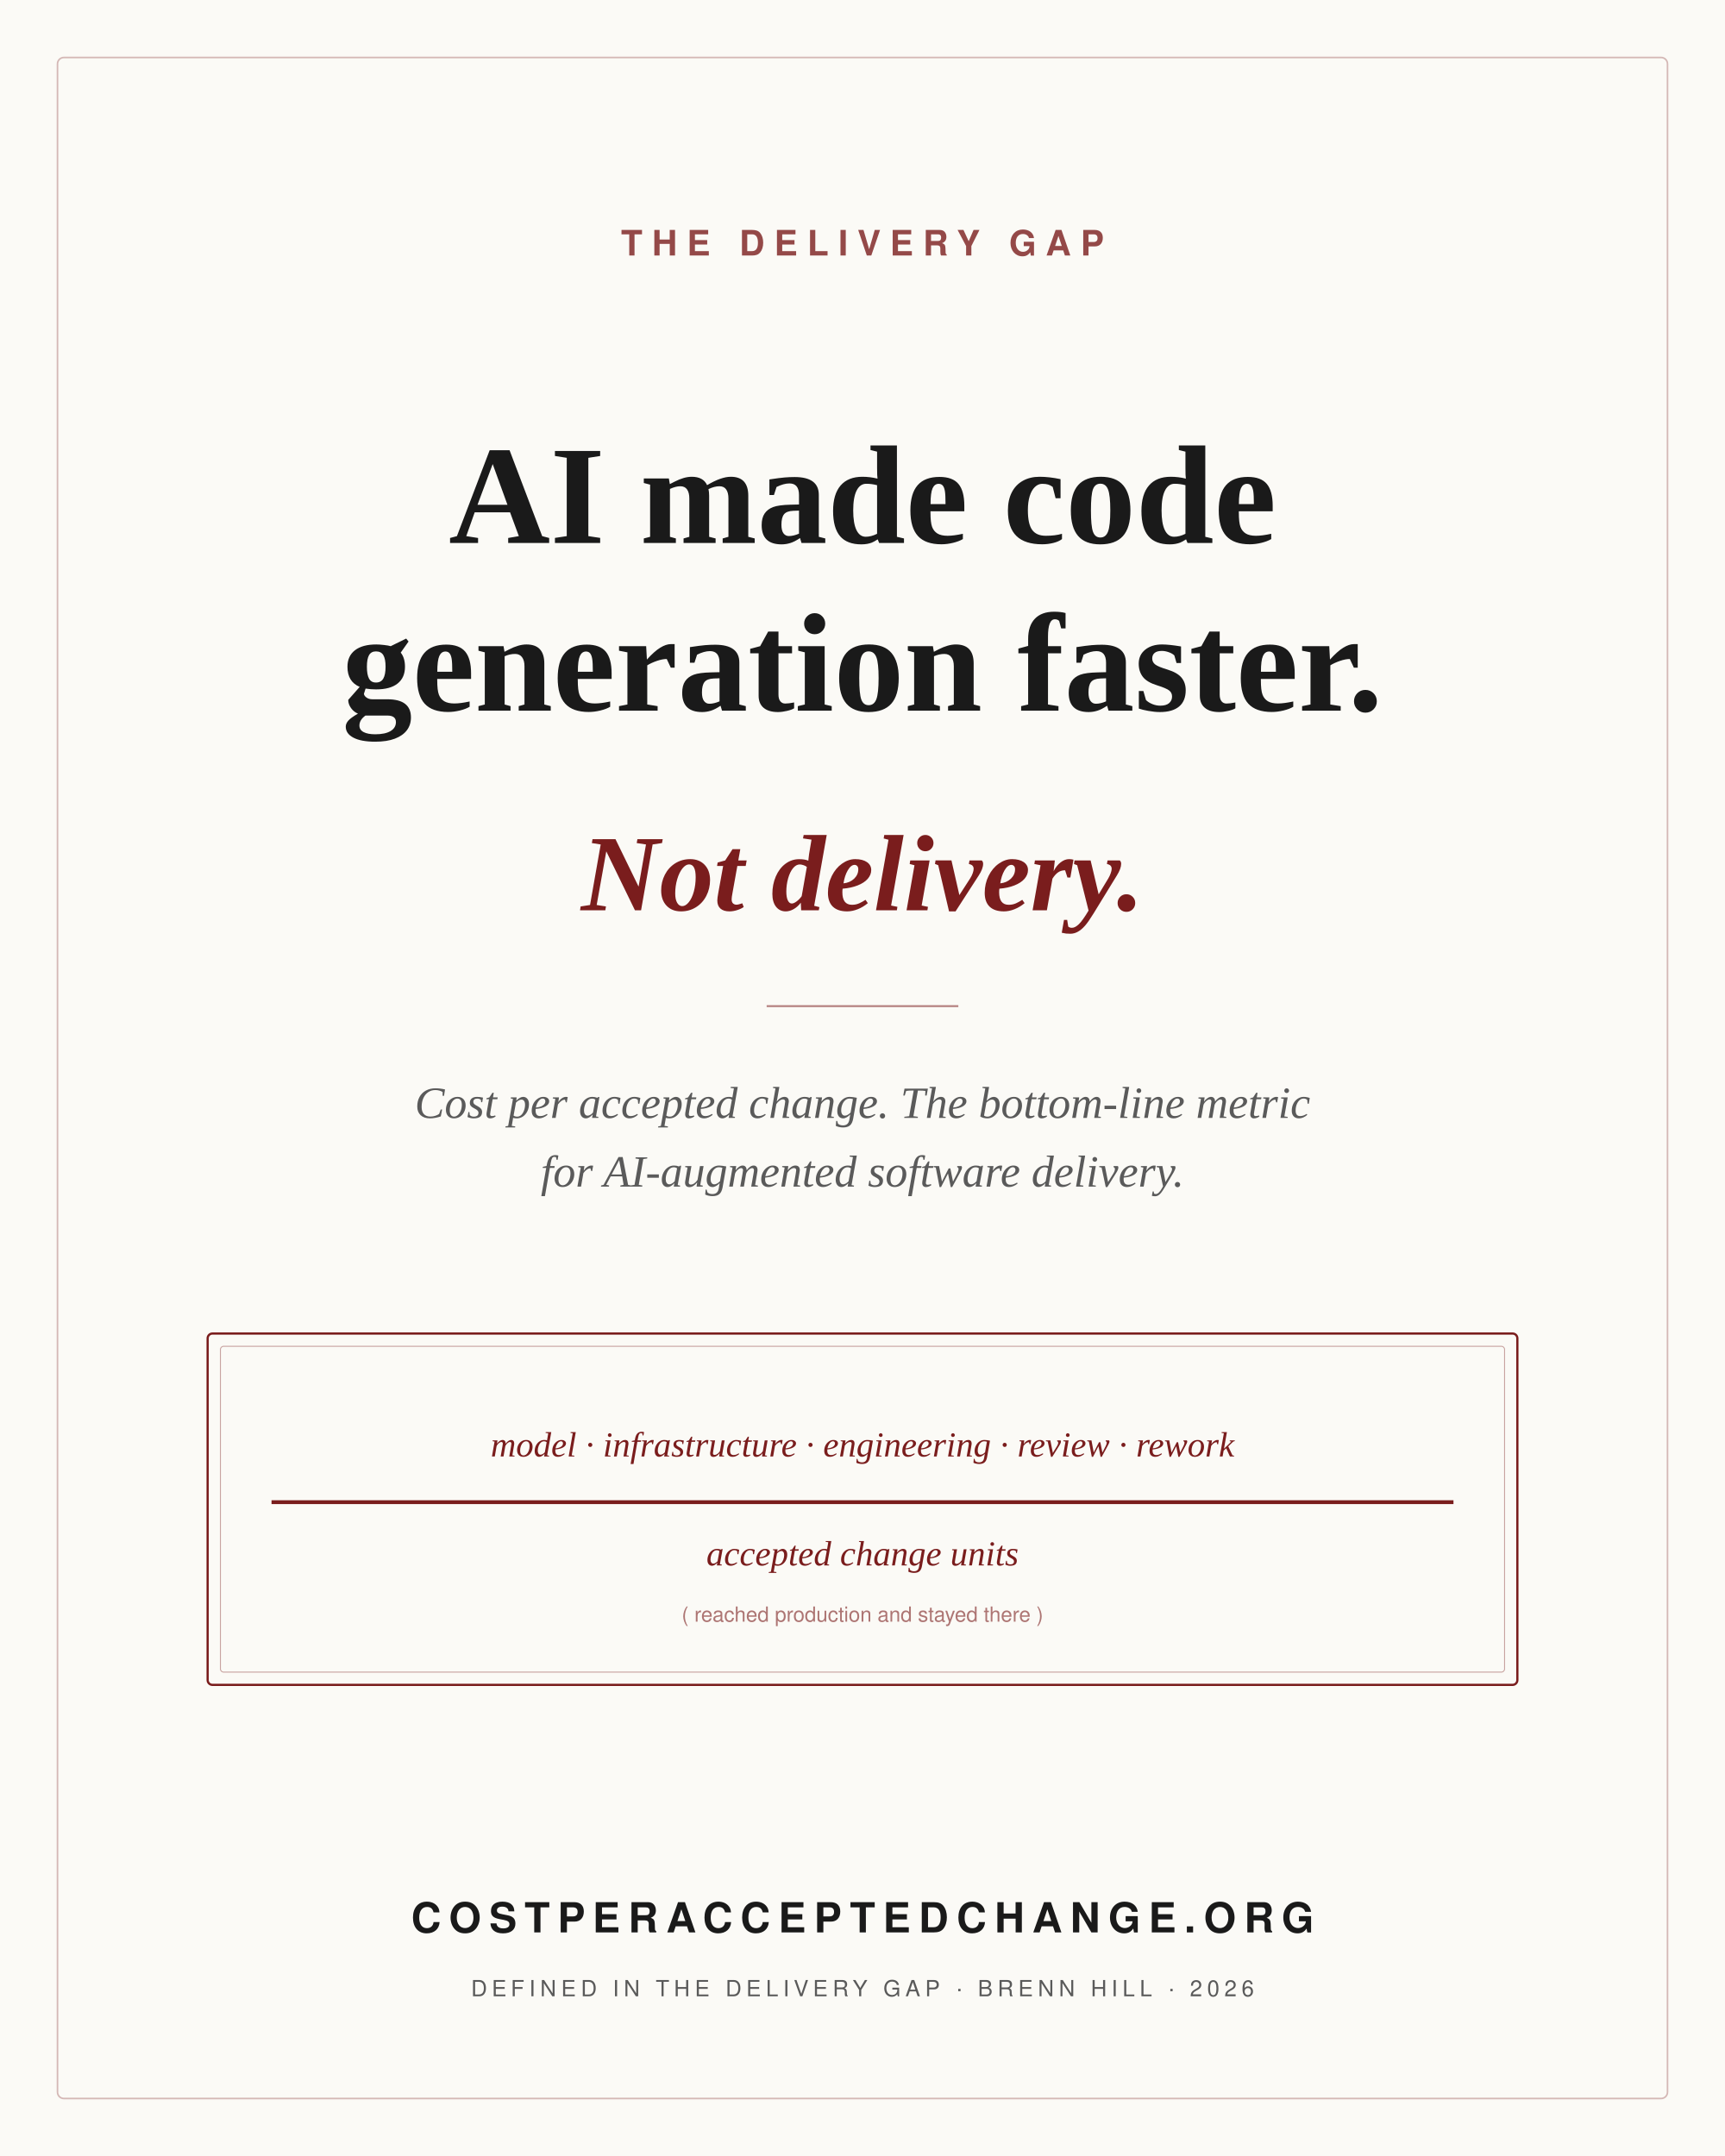
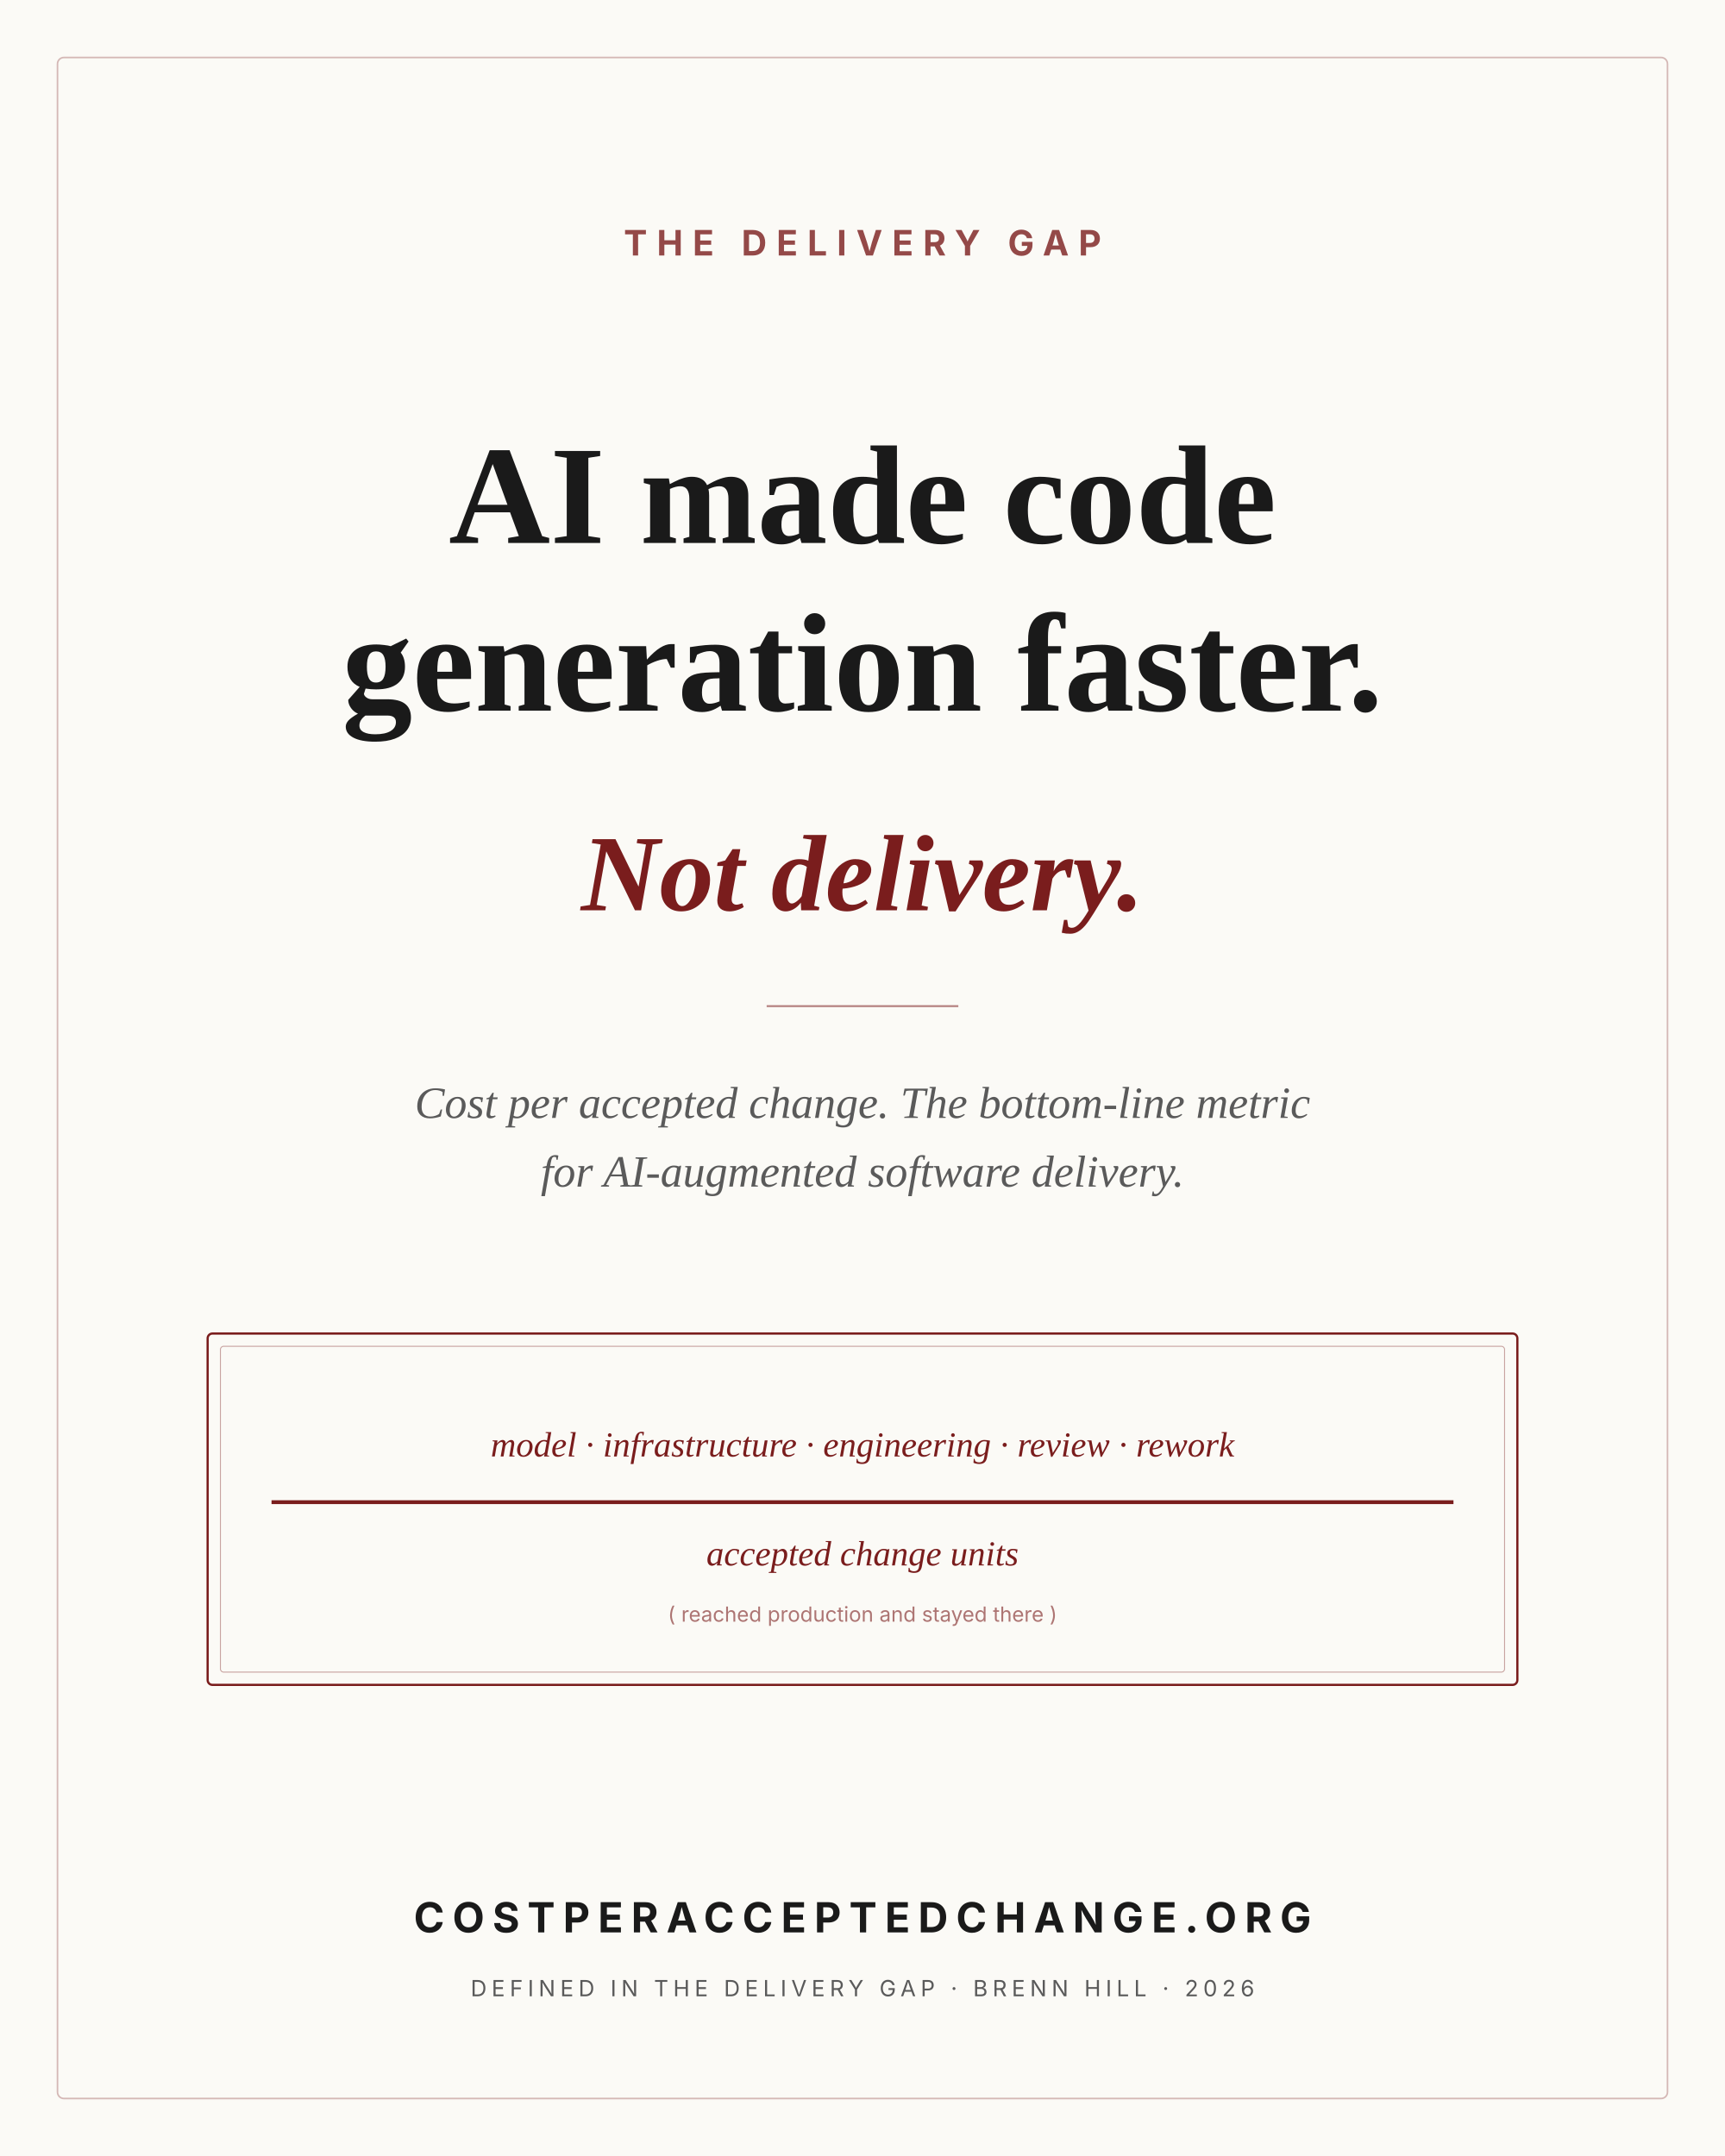
<svg xmlns="http://www.w3.org/2000/svg" viewBox="0 0 1080 1350" width="1080" height="1350">
  <rect width="1080" height="1350" fill="#fbfaf6" />
  <rect x="36" y="36" width="1008" height="1278" fill="none" stroke="#7a1d1d" stroke-width="1" opacity="0.3" rx="4" />
-   <text x="540" y="160" text-anchor="middle" font-family="Helvetica" font-size="22" font-weight="700" letter-spacing="6" fill="#7a1d1d" opacity="0.8">THE DELIVERY GAP</text>
+   <text x="540" y="160" text-anchor="middle" font-family="Inter, Helvetica, Arial, sans-serif" font-size="22" font-weight="700" letter-spacing="6" fill="#7a1d1d" opacity="0.8">THE DELIVERY GAP</text>
  <text x="540" y="340" text-anchor="middle" font-family="Source Serif 4, Iowan Old Style, Charter, Georgia, serif" font-size="88" font-weight="600" fill="#1a1a1a">AI made code</text>
  <text x="540" y="445" text-anchor="middle" font-family="Source Serif 4, Iowan Old Style, Charter, Georgia, serif" font-size="88" font-weight="600" fill="#1a1a1a">generation faster.</text>
  <text x="540" y="570" text-anchor="middle" font-family="Source Serif 4, Iowan Old Style, Charter, Georgia, serif" font-size="68" font-style="italic" font-weight="600" fill="#7a1d1d">Not delivery.</text>
  <line x1="480" y1="630" x2="600" y2="630" stroke="#7a1d1d" stroke-width="1.2" opacity="0.55" />
  <text x="540" y="700" text-anchor="middle" font-family="Source Serif 4, Iowan Old Style, Charter, Georgia, serif" font-size="28" font-style="italic" fill="#5a5a5a">Cost per accepted change. The bottom-line metric</text>
  <text x="540" y="743" text-anchor="middle" font-family="Source Serif 4, Iowan Old Style, Charter, Georgia, serif" font-size="28" font-style="italic" fill="#5a5a5a">for AI-augmented software delivery.</text>
  <rect x="130" y="835" width="820" height="220" fill="none" stroke="#7a1d1d" stroke-width="1.4" rx="3" />
  <rect x="138" y="843" width="804" height="204" fill="none" stroke="#7a1d1d" stroke-width="0.6" opacity="0.4" rx="2" />
  <text x="540" y="912" text-anchor="middle" font-family="Source Serif 4, Iowan Old Style, Charter, Georgia, serif" font-size="22" font-style="italic" fill="#7a1d1d">model · infrastructure · engineering · review · rework</text>
  <line x1="170" y1="940.6" x2="910" y2="940.6" stroke="#7a1d1d" stroke-width="2.4" />
  <text x="540" y="980.2" text-anchor="middle" font-family="Source Serif 4, Iowan Old Style, Charter, Georgia, serif" font-size="22" font-style="italic" fill="#7a1d1d">accepted change units</text>
-   <text x="540" y="1015.4" text-anchor="middle" font-family="Helvetica" font-size="13" fill="#7a1d1d" opacity="0.6">( reached production and stayed there )</text>
-   <text x="540" y="1210" text-anchor="middle" font-family="Helvetica" font-size="26" font-weight="700" letter-spacing="5" fill="#1a1a1a">COSTPERACCEPTEDCHANGE.ORG</text>
-   <text x="540" y="1250" text-anchor="middle" font-family="Helvetica" font-size="14" letter-spacing="3" fill="#5a5a5a">DEFINED IN THE DELIVERY GAP · BRENN HILL · 2026</text>
+   <text x="540" y="1015.4" text-anchor="middle" font-family="Inter, Helvetica, Arial, sans-serif" font-size="13" fill="#7a1d1d" opacity="0.6">( reached production and stayed there )</text>
+   <text x="540" y="1210" text-anchor="middle" font-family="Inter, Helvetica, Arial, sans-serif" font-size="26" font-weight="700" letter-spacing="5" fill="#1a1a1a">COSTPERACCEPTEDCHANGE.ORG</text>
+   <text x="540" y="1250" text-anchor="middle" font-family="Inter, Helvetica, Arial, sans-serif" font-size="14" letter-spacing="3" fill="#5a5a5a">DEFINED IN THE DELIVERY GAP · BRENN HILL · 2026</text>
</svg>
